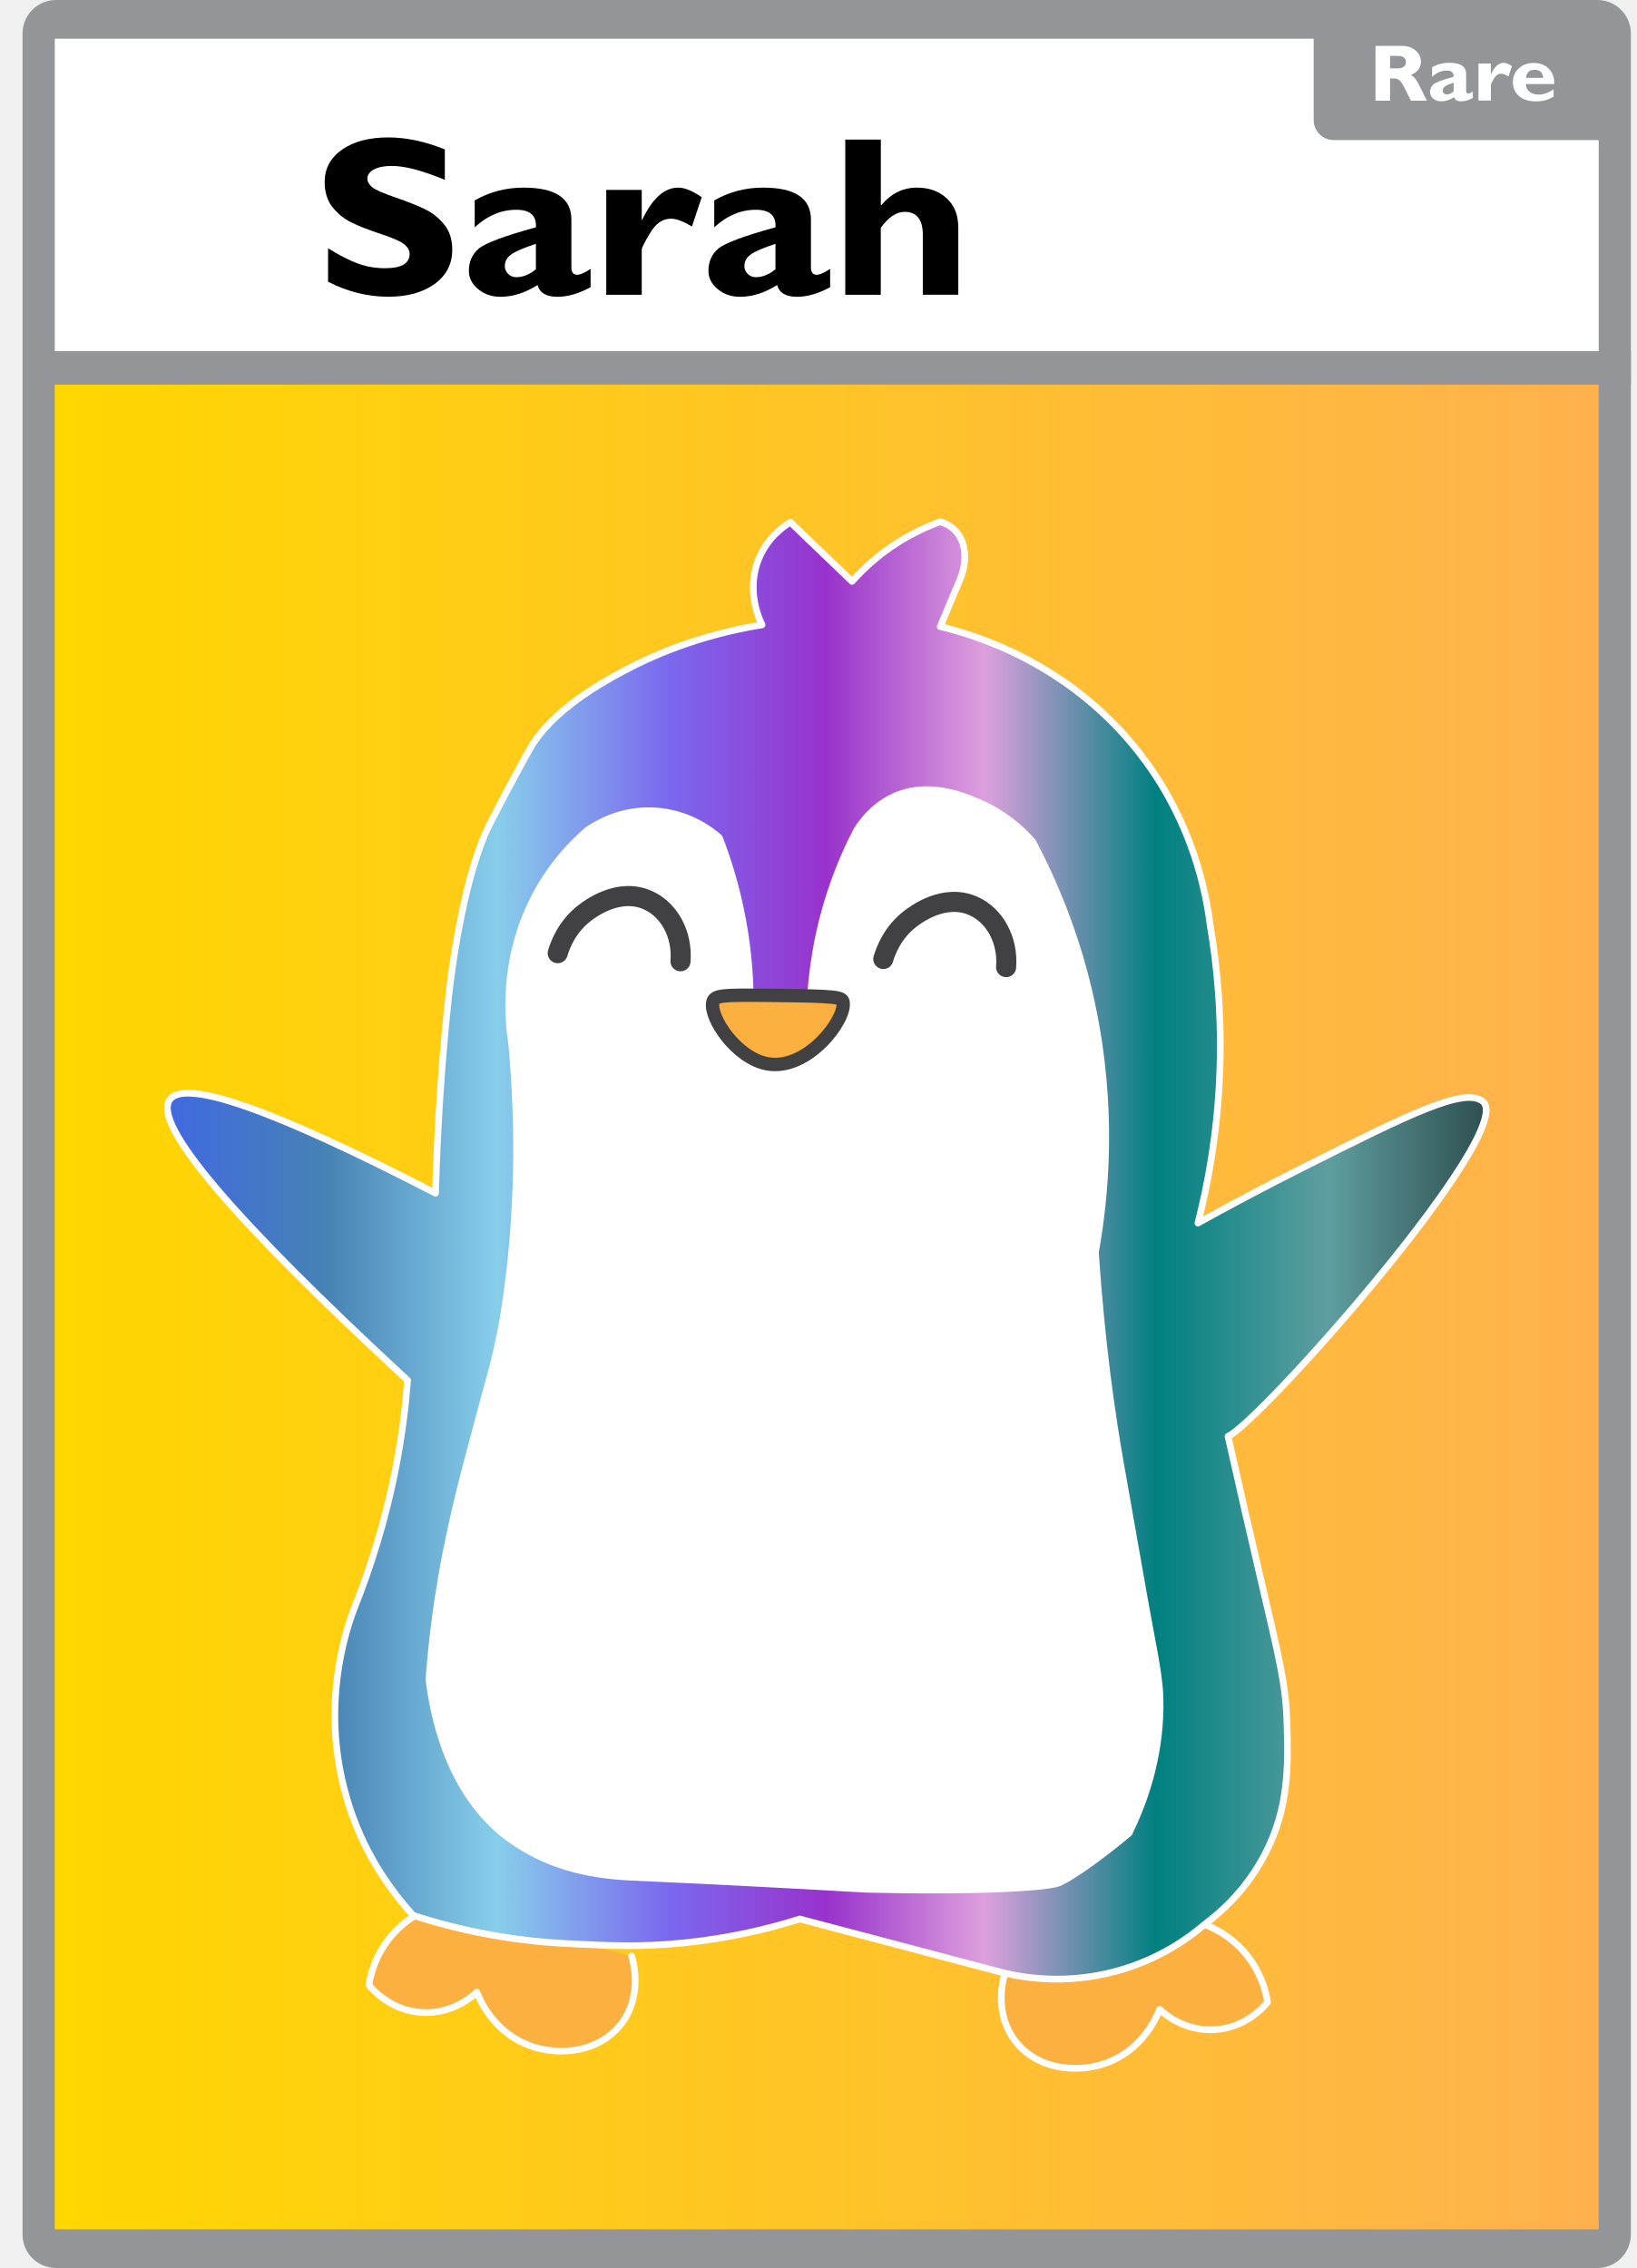
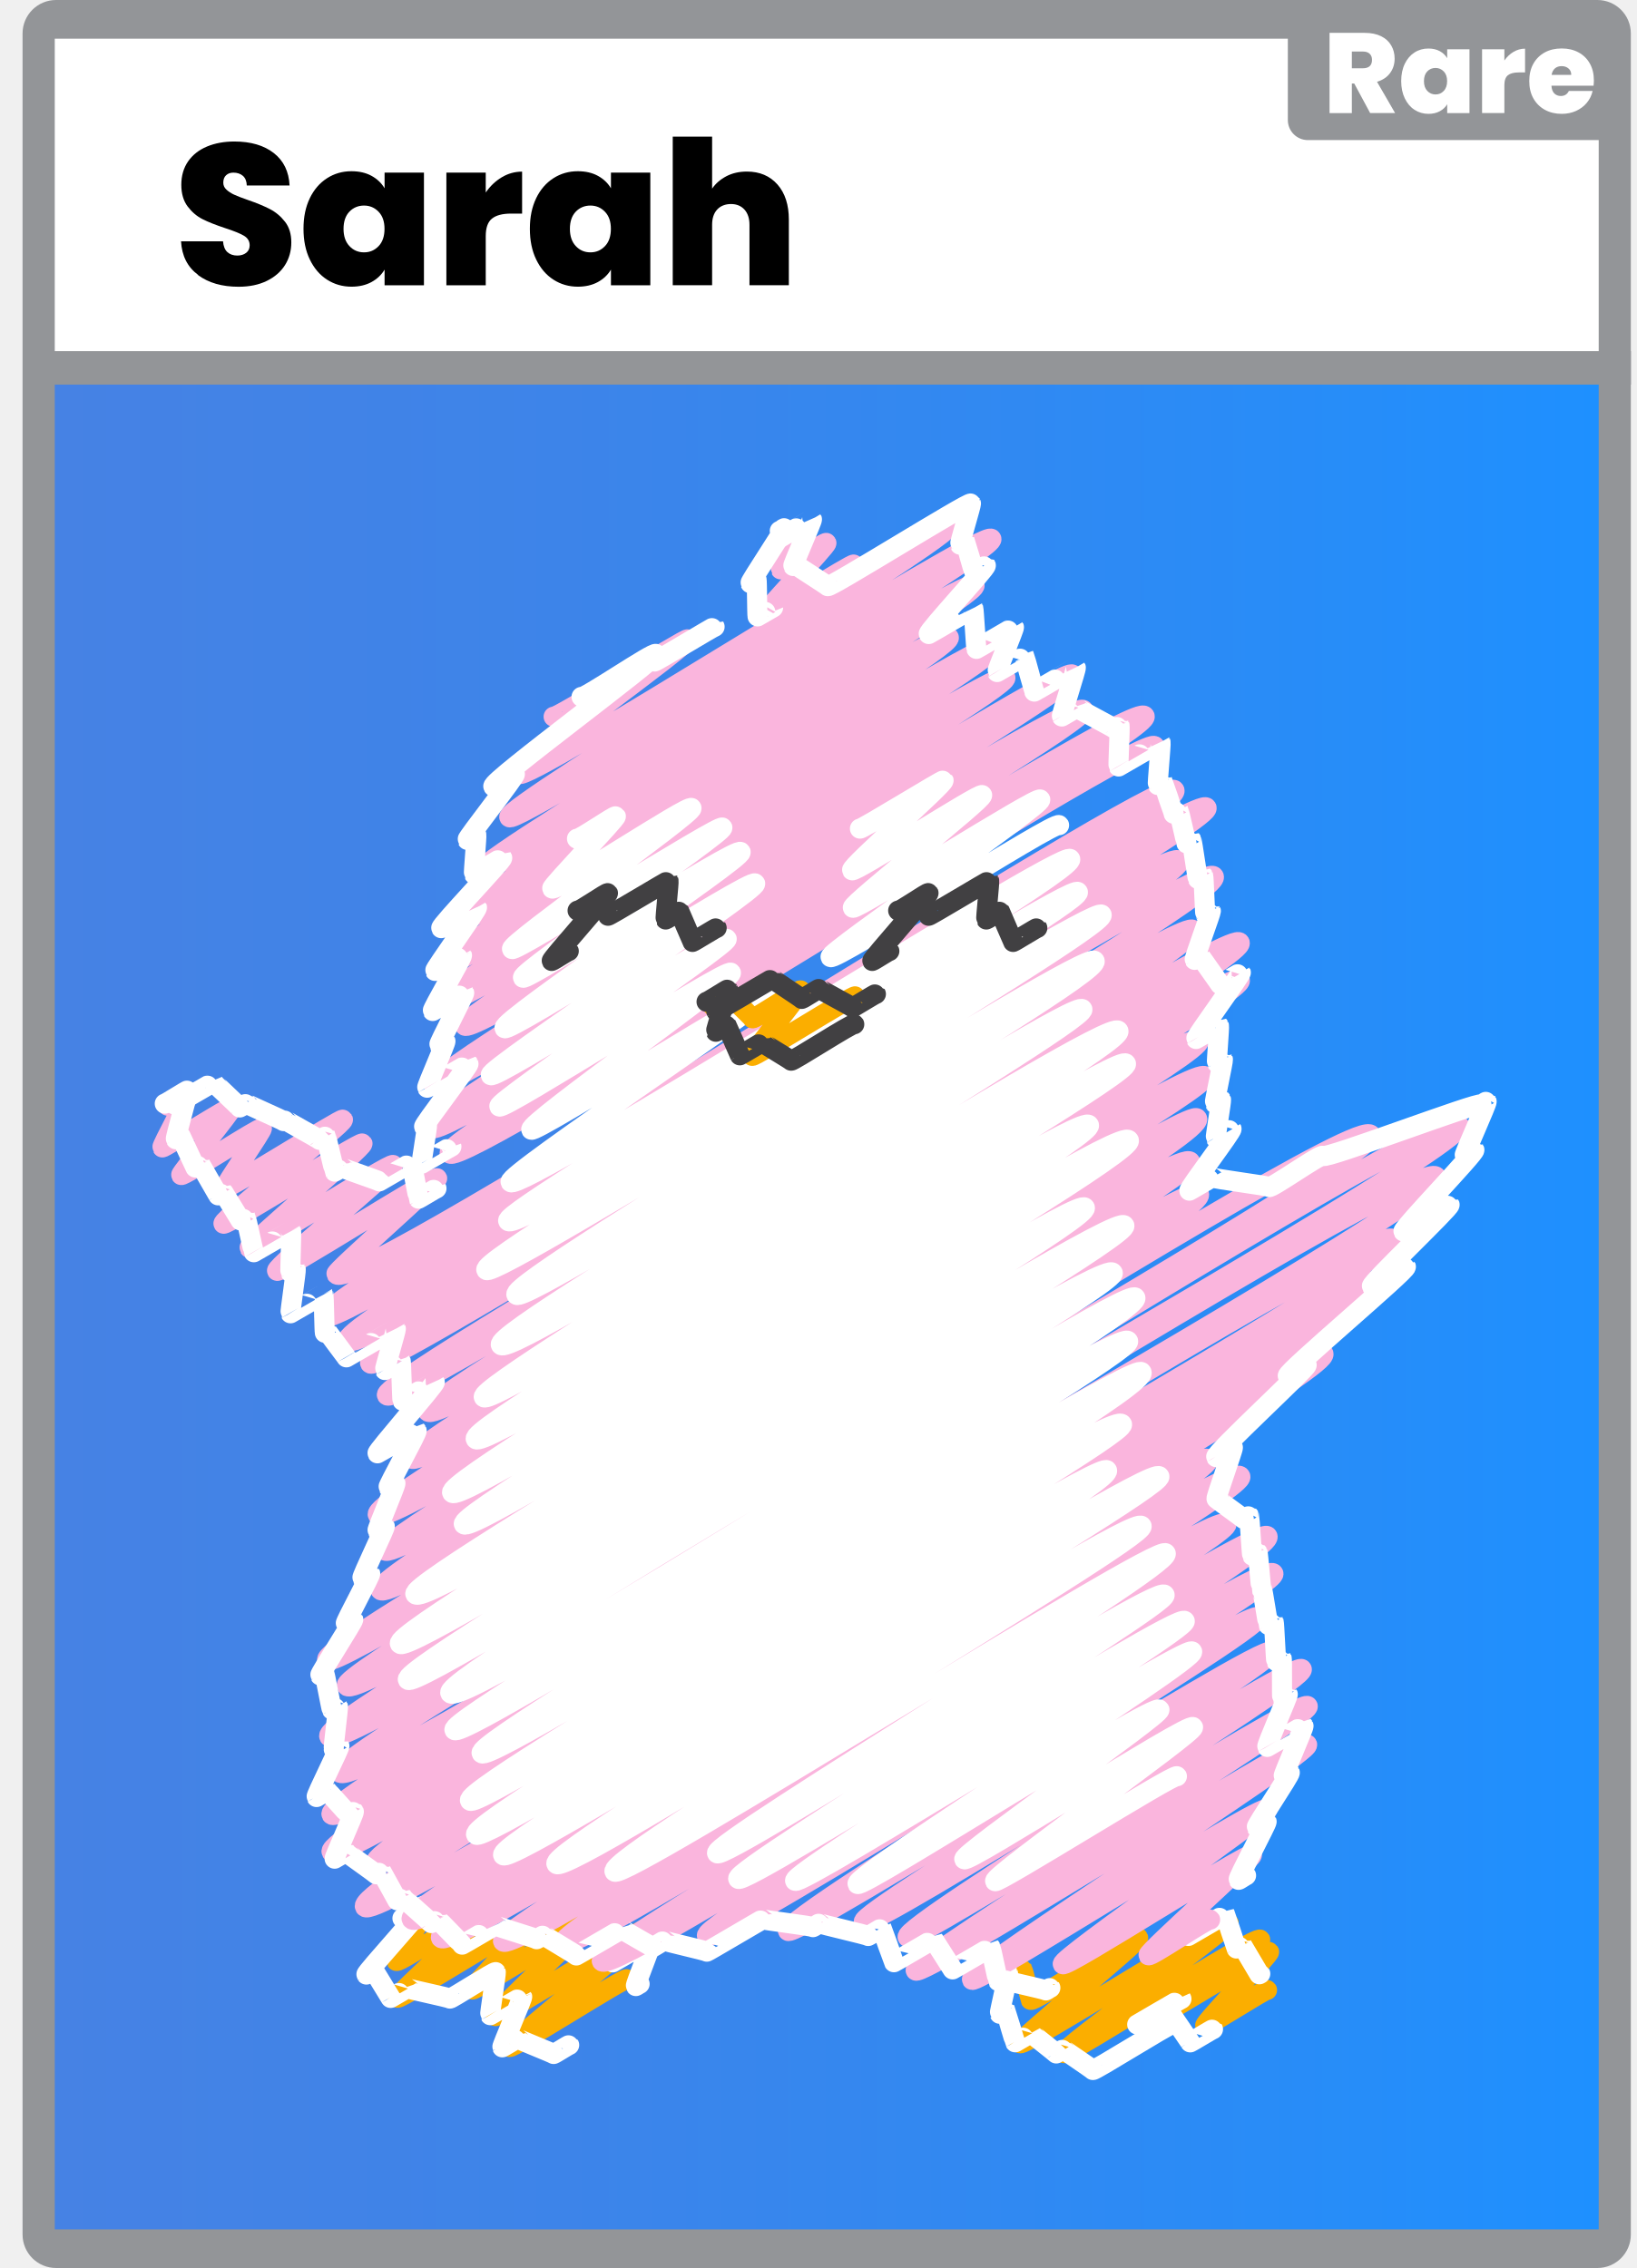
<svg xmlns="http://www.w3.org/2000/svg" id="Outline" width="244.38" height="338.83" viewBox="0 0 244.38 338.83">
  <defs>
    <style>
-       .cls-1, .cls-2 {
+       .cls-1 {
+         stroke: #fbae00;
+       }
+ 
+       .cls-1, .cls-2, .cls-3, .cls-4, .cls-5 {
+         fill: none;
+       }
+ 
+       .cls-1, .cls-2, .cls-3, .cls-5 {
+         stroke-linecap: round;
+         stroke-linejoin: round;
+         stroke-width: 3px;
+       }
+ 
+       .cls-6 {
        fill: #fff;
      }

-       .cls-3, .cls-2, .cls-4 {
+       .cls-2 {
+         stroke: #fab5dd;
+       }
+ 
+       .cls-3 {
        stroke: #fff;
      }

-       .cls-3, .cls-2, .cls-4, .cls-5, .cls-6 {
-         stroke-linecap: round;
-         stroke-linejoin: round;
-       }
- 
-       .cls-3, .cls-6 {
-         fill: #fbb040;
-       }
- 
-       .cls-2, .cls-6 {
-         stroke-width: 2px;
-       }
- 
      .cls-4 {
-         fill: url(#linear-gradient-2);
-       }
- 
-       .cls-7 {
        stroke: #939598;
        stroke-miterlimit: 10;
        stroke-width: 5px;
      }

-       .cls-7, .cls-5 {
-         fill: none;
-       }
- 
-       .cls-8 {
+       .cls-7 {
        fill: #939598;
      }

      .cls-5 {
-         stroke-width: 3px;
-       }
- 
-       .cls-5, .cls-6 {
        stroke: #414042;
      }

-       .cls-9 {
+       .cls-8 {
        fill: url(#linear-gradient);
      }
    </style>
    <linearGradient id="linear-gradient" x1="8.18" y1="194.01" x2="238.78" y2="194.01" gradientUnits="userSpaceOnUse">
-       <stop offset="0" stop-color="gold" />
-       <stop offset="0" stop-color="gold" />
-       <stop offset="1" stop-color="#ffb14e" />
-     </linearGradient>
-     <linearGradient id="linear-gradient-2" x1="24.99" y1="186.82" x2="221.97" y2="186.82" gradientUnits="userSpaceOnUse">
-       <stop offset="0" stop-color="#4169e1" />
-       <stop offset=".12" stop-color="#4682b4" />
-       <stop offset=".25" stop-color="#87ceeb" />
-       <stop offset=".38" stop-color="#7b68ee" />
-       <stop offset=".5" stop-color="#9932cc" />
-       <stop offset=".62" stop-color="plum" />
-       <stop offset=".75" stop-color="teal" />
-       <stop offset=".88" stop-color="#5f9ea0" />
-       <stop offset="1" stop-color="#2f4f4f" />
+       <stop offset="0" stop-color="#4682e4" />
+       <stop offset=".33" stop-color="#3d84e9" />
+       <stop offset=".85" stop-color="#268df9" />
+       <stop offset="1" stop-color="#1e90ff" />
    </linearGradient>
  </defs>
-   <rect class="cls-8" x="3.37" width="240.21" height="338.83" rx="5" ry="5" />
-   <rect class="cls-9" x="8.18" y="54.96" width="230.6" height="278.1" />
-   <path class="cls-3" d="M94.33,292.22c.11.31,1.93,6.01-1.81,10.46-2.73,3.25-6.55,3.61-7.32,3.67-1.34.14-3.94.22-6.79-1.03-4.91-2.17-6.79-6.67-7.19-7.7-.51.48-3.52,3.27-8.13,3.04-4.81-.25-7.57-3.59-7.99-4.12.22-1.37.77-3.66,2.35-6.01,2.41-3.58,5.71-5.08,7.05-5.6" />
-   <path class="cls-3" d="M150.09,294.79c-.11.31-1.93,6.01,1.81,10.46,2.73,3.25,6.55,3.61,7.32,3.67,1.34.14,3.94.22,6.79-1.03,4.91-2.17,6.79-6.67,7.19-7.7.51.48,3.52,3.27,8.13,3.04,4.81-.25,7.57-3.59,7.99-4.12-.22-1.37-.77-3.66-2.35-6.01-2.41-3.58-5.71-5.08-7.05-5.6" />
-   <path class="cls-4" d="M183.42,214.59c1.86,8.28,3.43,15.13,4.57,19.98,3.17,13.61,4.05,16.95,4.23,22.88.19,6.22.3,12.6-3.23,19.44-2.72,5.29-6.5,8.68-9.06,10.6-2.31,1.98-6.78,5.27-13.3,7.02-7.35,1.98-13.51.98-16.53.28-10.21-2.7-20.43-5.4-30.64-8.1-4.65,1.46-10.5,2.88-17.33,3.57-6.33.65-11.31.4-15.45.2-3.33-.15-7.25-.35-12.36-1.22-5.16-.87-9.44-2.06-12.63-3.1-6.85-7.58-9.26-14.86-10.35-19.18-3.12-12.4.06-22.6,1.48-26.46,2.42-6.01,4.78-13.3,6.39-21.74.85-4.47,1.37-8.68,1.67-12.55-26.28-24.29-38.12-38.27-35.53-41.92,2.26-3.19,15.49,1.47,39.7,13.97.3-10.47.94-18.96,1.51-24.99.5-5.26.86-7.76,1.11-9.43.52-3.46,2.22-14.24,5.44-20.66.25-.49,1.79-3.52,3.9-7.42.93-1.73,1.87-3.44,2.15-3.92,3.23-5.65,10.5-9.71,13.5-11.34,4.28-2.33,11.4-5.57,21.16-7.15-.34-.68-2.51-5.2-.41-10.06,1.32-3.07,3.66-4.68,4.64-5.27,3.07,2.95,6.14,5.89,9.21,8.84,1.86-2.09,4.65-4.68,8.53-6.82,1.64-.9,3.21-1.59,4.64-2.09,1.15.33,1.84.9,2.21,1.28,1.64,1.67,1.91,4.57.74,7.35-.98,2.35-1.97,4.69-2.95,7.03,4.53,1.07,19.81,5.29,30.63,20.05,7.09,9.66,9.04,19.44,9.68,24.5,1.04,6.11,1.82,13.89,1.41,22.88-.39,8.54-1.74,15.88-3.23,21.68,4.02-2.23,9.36-5.11,15.72-8.31,15.92-8,23.94-11.96,26.77-9.91,5.67,4.11-33.24,48-37.99,50.08Z" />
-   <path class="cls-2" d="M76.89,155.54c1.53,16.28.5,29.3-.76,38.28-1.22,8.72-2.48,11.67-4.99,21.41-.48,1.87-2.98,10.54-4.67,20.26-.73,4.21-1.45,9.38-1.9,15.35.55,4.63,2.65,16.89,11.94,23.53,5.12,3.66,10.85,5.27,17.81,5.58,5.53.25,11.09.51,16.68.8,6.16.31,12.29.65,18.38,1,6.98.16,17.88.27,25.39-.4.41-.04.94-.09,1.59-.18,0,0,.65-.1,1.25-.22,1.04-.21,5.29-2.95,10.61-7.38,2.23-4.58,4.43-10.84,4.55-18.34.07-4.45-.73-7.2-2.46-16.95-1.14-6.45-2.27-12.9-3.41-19.34-1.3-7.34-2.88-18.07-3.79-31.9,1.46-8.09,2.81-21.41-.57-37.09-2.17-10.08-5.66-18.14-8.72-23.93-2.89-3.25-5.85-4.83-7.58-5.58-2.41-1.05-7.75-3.38-12.89-.8-2.6,1.31-4.15,3.37-4.93,4.59-1.25,2.4-2.5,5.19-3.6,8.37-2.29,6.64-3.09,12.67-3.33,17.32-2.17-.32-4.35-.64-6.52-.97h-3.41c-.06-3.72-.42-8.28-1.52-13.36-.84-3.91-1.93-7.32-3.03-10.17-1.05-.91-4.43-3.58-9.48-3.79-4.85-.21-8.32,1.99-9.48,2.79-2.27,1.95-5.76,5.48-8.34,10.97-4.11,8.74-3.32,16.93-2.84,20.14Z" />
-   <path class="cls-5" d="M83.3,142.4c.34-1.15,1.33-3.94,4.05-6.02.72-.55,5.06-3.88,9.45-1.88,3.18,1.44,5.16,5.11,4.84,9.11" />
-   <path class="cls-5" d="M131.93,143.27c.34-1.15,1.33-3.94,4.05-6.02.72-.55,5.06-3.88,9.45-1.88,3.18,1.44,5.16,5.11,4.84,9.11" />
-   <path class="cls-6" d="M125.92,149.72c-.16-.77-.87-.92-11.02-1.02-7.05-.07-8.18-.02-8.43,1.02-.53,2.28,3.48,8.33,8.1,9.2,6,1.13,11.86-6.66,11.34-9.2Z" />
-   <rect class="cls-1" x="8.18" y="5.78" width="230.6" height="49.18" />
-   <path class="cls-8" d="M196.21,5.17h43.8v15.76h-40.8c-1.66,0-3-1.34-3-3V5.17h0Z" />
+   <rect class="cls-7" x="3.37" width="240.21" height="338.83" rx="5" ry="5" />
+   <rect class="cls-8" x="8.18" y="54.96" width="230.6" height="278.1" />
  <g>
-     <path d="M66.44,22.34v4.53c-3.31-1.38-5.94-2.08-7.91-2.08-1.12,0-2.01.17-2.67.52s-.99.81-.99,1.39c0,.44.24.86.71,1.26.48.4,1.64.91,3.48,1.54,1.84.63,3.32,1.22,4.43,1.76,1.11.54,2.06,1.31,2.86,2.29.8.99,1.2,2.23,1.2,3.74,0,2.15-.88,3.86-2.63,5.13-1.75,1.27-4.07,1.91-6.93,1.91-3.09,0-6.09-.75-8.99-2.24v-5c1.67,1.04,3.14,1.8,4.43,2.27,1.28.48,2.65.71,4.09.71,2.44,0,3.66-.71,3.66-2.14,0-.49-.24-.95-.73-1.38-.49-.43-1.66-.96-3.52-1.58-1.86-.62-3.34-1.19-4.43-1.73s-2.03-1.29-2.82-2.27-1.19-2.25-1.19-3.79c0-1.99.86-3.6,2.59-4.82,1.72-1.22,4.03-1.83,6.92-1.83,2.67,0,5.48.6,8.44,1.79Z" />
-     <path d="M88.21,40.17v2.74c-1.76.95-3.41,1.43-4.96,1.43-1.67,0-2.65-.59-2.96-1.76-1.84,1.17-3.69,1.76-5.55,1.76-1.31,0-2.42-.39-3.34-1.16s-1.37-1.67-1.37-2.69c0-1.36.47-2.46,1.42-3.3.95-.84,3.81-1.92,8.59-3.23.12-1.75-.86-2.62-2.93-2.62-2.25,0-4.32.87-6.21,2.62v-4.02c2.21-1.27,4.65-1.91,7.3-1.91,4.76,0,7.14,1.59,7.14,4.77v7.15c0,.73.29,1.1.87,1.1.44,0,1.11-.29,2-.88ZM80.04,40.23v-3.8c-1.77.58-2.99,1.1-3.65,1.56s-.99,1.05-.99,1.76c0,.46.17.85.5,1.17.33.33.74.49,1.21.49,1,0,1.97-.39,2.93-1.18Z" />
-     <path d="M95.85,28.36v4.48h.07c1.53-3.21,3.32-4.81,5.37-4.81.98,0,2.15.48,3.52,1.43l-1.46,4.37c-1.31-.77-2.36-1.16-3.14-1.16-1.23,0-2.26.71-3.1,2.12-.84,1.41-1.26,2.24-1.26,2.47v6.78h-5.3v-15.67h5.3Z" />
-     <path d="M123.99,40.17v2.74c-1.76.95-3.41,1.43-4.96,1.43-1.67,0-2.65-.59-2.96-1.76-1.84,1.17-3.69,1.76-5.55,1.76-1.31,0-2.42-.39-3.34-1.16s-1.37-1.67-1.37-2.69c0-1.36.47-2.46,1.42-3.3.95-.84,3.81-1.92,8.59-3.23.12-1.75-.86-2.62-2.93-2.62-2.25,0-4.32.87-6.21,2.62v-4.02c2.21-1.27,4.65-1.91,7.3-1.91,4.76,0,7.14,1.59,7.14,4.77v7.15c0,.73.29,1.1.87,1.1.44,0,1.11-.29,2-.88ZM115.82,40.23v-3.8c-1.77.58-2.99,1.1-3.65,1.56s-.99,1.05-.99,1.76c0,.46.17.85.5,1.17.33.33.74.49,1.21.49,1,0,1.97-.39,2.93-1.18Z" />
-     <path d="M131.56,20.84v9.81h.07c1.47-1.75,3.25-2.62,5.33-2.62,1.8,0,3.28.53,4.43,1.59,1.16,1.06,1.74,2.53,1.74,4.41v10h-5.3v-8.96c0-2.28-.91-3.42-2.73-3.42-1.2,0-2.39.79-3.55,2.38v10.01h-5.3v-23.19h5.3Z" />
+     <g>
+       <path class="cls-1" d="M60.43,286.97c.11.2,3.25-2.07,3.33-1.92.09.16-4.65,7.74-4.55,7.91.27.46,13.64-8.5,13.91-8.03.24.41-13.99,13.09-13.75,13.52s20.76-12.54,21-12.12c.16.27-10.01,10.57-9.82,10.89.21.36,16.74-10.33,17.03-9.83.23.39-13.87,13.31-13.59,13.8s21.72-13.23,22.02-12.71-20.2,16.84-19.92,17.33c.25.43,17.31-10.49,17.53-10.12" />
+       <path class="cls-3" d="M91.52,293.17s5.92-3.44,5.93-3.42c.1.17-2.59,6.77-2.48,6.96.02.03.54-.35.56-.32" />
+       <path class="cls-3" d="M60.11,286.59c.11.2,3.2-2.05,3.29-1.9.14.24-8.82,10.05-8.68,10.3.02.03,1.08-.67,1.1-.64.06.1,2.45,4.02,2.52,4.13.01.02,2.49-1.47,2.5-1.45.07.12,6.28,1.41,6.36,1.55s6.73-4.15,6.85-3.95c.08.13-.93,6.27-.83,6.43.01.02,4.76-2.78,4.77-2.75.09.16-3.06,7.39-2.97,7.55.01.03,2.26-1.34,2.28-1.31.06.11,5.33,2.21,5.39,2.31.03.05,2.29-1.39,2.32-1.34" />
+     </g>
+     <g>
+       <path class="cls-1" d="M171.33,302.11c.22.37,18.06-10.79,18.22-10.52.2.34-9.76,10.66-9.55,11.04.14.24,9.1-5.56,9.24-5.33" />
+       <path class="cls-1" d="M149.86,295.83c.05.09,2.82-1.72,2.86-1.65.05.08,1.16,4.5,1.21,4.59.3.52,15.75-9.8,16.06-9.27s-17.91,15.22-17.61,15.75c.38.66,30.75-18.6,31.12-17.96.34.58-25,18.75-24.61,19.43.36.63,28.83-17.79,29.33-16.93" />
+       <path class="cls-3" d="M177.5,289.22s5.49-3.21,5.51-3.18c.05.09,1.6,4.93,1.67,5.06.01.02.83-.51.84-.49.07.12,2.49,4.22,2.57,4.34.01.02.13-.1.14-.08" />
+       <path class="cls-3" d="M174.05,301.49s.89-.55.9-.52c.06.1,2.75,4.02,2.82,4.15.02.04,3.37-2.01,3.4-1.96" />
+       <path class="cls-3" d="M169.85,302.45s6.59-3.85,6.61-3.82" />
+       <path class="cls-3" d="M149.42,295.51s1.12-.68,1.14-.66c.06.11-1.3,5.89-1.24,6,.01.02.84-.52.86-.49.06.11,1.37,4.64,1.44,4.75.01.02,2.36-1.39,2.37-1.37.05.09,3.71,2.94,3.77,3.04.01.02,1.05-.65,1.07-.62.06.11,4.32,2.95,4.4,3.09.12.21,11.46-6.91,11.59-6.69" />
+     </g>
+     <g>
+       <path class="cls-2" d="M25.05,165.18c.05.09,3.09-1.91,3.15-1.82.11.18-4.08,7.83-3.95,8.06.11.19,10.3-6.29,10.45-6.03.17.29-7.77,9.92-7.64,10.15.2.35,11.86-7.29,12.05-6.96.14.24-5.63,8.6-5.49,8.85.24.42,17.42-10.46,17.6-10.16.3.51-18.17,14.98-17.84,15.54.27.47,20.52-12.39,20.76-11.98.29.49-17.11,15.19-16.88,15.6.28.49,21.16-12.87,21.45-12.38.3.52-17.66,15.23-17.33,15.8s23.59-14.36,23.91-13.81c.21.37-15.28,13.9-15.05,14.29,2.2,3.81,123.49-75.19,125.17-72.27,1.94,3.36-128.81,75.32-126.89,78.64,1.64,2.85,129.98-78.99,131.69-76.03,1.59,2.75-130.12,76.39-128.26,79.61,2.01,3.48,122.15-75.14,124.15-71.68s-122.82,71.6-120.81,75.08c1.44,2.49,124.13-75.98,126-72.74,2,3.46-124.99,74.91-123.5,77.5s118.76-72.32,120.38-69.5c2.01,3.48-115.91,69.09-114.28,71.91,1.94,3.35,119.51-73.06,121.27-70.02s-125.41,74.14-123.74,77.04c1.82,3.16,122.11-74.31,123.76-71.45S54.5,222.98,56.43,226.31s120.71-74.07,122.6-70.79c1.53,2.65-123.09,73.46-121.58,76.08,1.87,3.24,120.65-74.07,122.56-70.76,1.54,2.66-125.06,73.45-123.19,76.68s120.47-73.02,121.97-70.42c2.19,3.79-131.68,77.85-129.92,80.9,1.53,2.64,126.88-77.92,128.9-74.42,1.63,2.83-127.56,75.51-125.97,78.26,2.04,3.53,125.51-76.53,127.27-73.48,2.26,3.92-131.87,77.62-129.89,81.06,2.36,4.08,152.97-94.37,155.59-89.83,2.19,3.8-156.14,91.57-154.06,95.17,2.64,4.58,164.6-101.19,167.27-96.57,2.18,3.77-170.6,99.18-168.46,102.89,1.94,3.35,162.43-99.72,165-95.26,2.31,4-167.09,97.21-164.99,100.85,1.94,3.35,156.17-95.59,158.52-91.52,1.94,3.36-154,89.5-151.9,93.12,2.31,4,148.99-91.21,151.24-87.32,1.94,3.36-155.29,89.75-152.88,93.92,1.93,3.34,141.42-85.64,143.15-82.65,1.99,3.45-138.01,81.32-136.17,84.49,1.98,3.43,116.92-72.18,118.95-68.67,1.7,2.94-116.22,68.61-114.58,71.46,1.78,3.09,117.42-72.33,119.39-68.93,1.59,2.75-111.67,66.74-110.11,69.46s106.33-65.33,108.04-62.37c1.32,2.28-100.43,60.05-98.98,62.55,1.57,2.73,103.62-63.26,105.11-60.69,1.69,2.93-100.68,61.28-99.42,63.47,1.61,2.79,98.73-60.63,100.3-57.91,1.18,2.04-85.74,52.13-84.6,54.11s81.2-49.65,82.4-47.57c.98,1.7-71.44,44.86-70.3,46.84.83,1.44,71.21-43.36,72.18-41.68s-61.75,38.8-60.85,40.35,64.49-39.35,65.41-37.76c.98,1.69-59.88,38.27-58.86,40.03.71,1.23,58.84-36.06,59.75-34.5.79,1.36-59.42,37.98-58.55,39.48.78,1.35,57.69-35.09,58.46-33.75.73,1.27-50.79,33.87-50.06,35.14.55.95,43.47-26.64,44.13-25.48.4.69-31.06,22.31-30.57,23.15.41.71,27.85-17.01,28.25-16.31.22.39-15.69,14.56-15.45,14.98.21.36,9.03-5.63,9.21-5.32" />
+       <path class="cls-2" d="M82.69,107.07c.25.43,19.85-11.88,20.03-11.56.44.76-25.72,19.26-25.24,20.1.94,1.62,63.6-38.78,64.49-37.24,1.01,1.75-66.83,42.1-65.9,43.71.85,1.47,71-43.31,72-41.57,1.08,1.87-76.8,47.6-75.86,49.25,1.04,1.8,72.3-44.15,73.34-42.34,1.13,1.95-79.37,48.38-78.06,50.66,1.2,2.08,73.07-44.84,74.22-42.85s-77.36,47.72-76.4,49.38c1.24,2.15,82.2-50.16,83.37-48.13,1.43,2.47-85.04,51.31-83.57,53.86,1.29,2.24,83.97-50.97,85.05-49.1s-81.98,49.84-80.76,51.96c1.33,2.31,89.63-54.39,90.77-52.41,1.34,2.33-96.83,58.76-95.35,61.33,1.32,2.28,95.49-58.64,97.01-56.01,1.31,2.26-98.99,59.62-97.4,62.39s104.81-64.48,106.53-61.51c1.5,2.6-105.37,62.56-103.79,65.31s103.85-63.31,105.31-60.8" />
+       <path class="cls-2" d="M116.8,79.66c.06.11.23-.24.28-.16.06.1-.54,5.46-.48,5.56.15.26,6.68-4.21,6.83-3.94.18.31-9.88,10.85-9.69,11.18.16.27,13.64-8.22,13.79-7.96" />
+       <path class="cls-3" d="M116.58,80.3s4.68-2.73,4.69-2.71c.09.15-2.88,6.81-2.79,6.97.01.02.33-.22.34-.2.09.15,4.74,3.09,4.81,3.21.21.37,21.16-12.74,21.39-12.35.07.13-1.71,6.01-1.63,6.15.01.02.76-.47.77-.45.06.11,1.28,4.46,1.34,4.56.02.03,1.72-1.04,1.74-1.01.18.31-8.73,9.91-8.53,10.25.02.03,6.65-3.87,6.66-3.85.08.14.4,5.95.47,6.07.01.03,5.59-3.26,5.6-3.23.09.15-2.58,6.56-2.51,6.69.01.02,4.06-2.38,4.08-2.35.06.11,1.41,5.15,1.47,5.27.01.03,6.19-3.6,6.2-3.58.1.17-2.18,7.13-2.09,7.3.01.02,2.25-1.32,2.26-1.3.09.16,5.5,2.97,5.58,3.1.01.02.77-.47.78-.45.09.15-.22,5.98-.14,6.12.01.02,6.26-3.64,6.27-3.62.09.16-.5,6.22-.4,6.39.01.02.75-.46.76-.44.06.1,1.54,4.63,1.6,4.73,0,.02.75-.46.76-.44.07.12,1.09,4.74,1.15,4.85,0,.02.76-.46.77-.45.07.12.86,5.64.94,5.78.01.02.78-.47.79-.46.08.13.25,5.59.32,5.72.01.02.81-.49.82-.47.08.14-2.52,7.14-2.42,7.3.01.02.86-.52.87-.5.07.12,2.87,4.05,2.94,4.17.01.02,3.08-1.81,3.09-1.78.14.24-6.82,9.7-6.69,9.93.01.02,3.4-1.99,3.42-1.97.08.13-.36,5.43-.3,5.53.01.02.88-.53.89-.51.09.15-1.29,6.42-1.21,6.55.02.03.91-.56.93-.54.08.14-.85,5.62-.79,5.73.01.02,2.35-1.39,2.36-1.36.16.29-6.46,8.97-6.3,9.23.01.03,3.42-2.01,3.43-1.98.12.21,8.35,1.24,8.46,1.43.21.37,7.81-5.05,8.04-4.64.34.59,23.4-8.21,23.7-7.69,0,.02.75-.47.77-.44.12.21-3.38,7.91-3.29,8.07.02.04,1.44-.87,1.46-.84.22.38-10.81,11.82-10.6,12.18.03.06,6.87-4.04,6.9-3.99.2.35-11.85,11.79-11.61,12.19.03.06,5.06-2.98,5.08-2.93.28.48-17.95,15.8-17.64,16.32.04.07,2.78-1.69,2.82-1.63.2.35-13.81,13.26-13.52,13.75.01.02,2.49-1.47,2.5-1.44.1.17-2.55,7.5-2.44,7.67.01.02,0-.03,0,0,.05.09,4.01,2.93,4.07,3.02,0,.02.78-.48.8-.46.06.11.39,5.8.46,5.93.01.02.78-.48.8-.46.08.14.49,5.32.56,5.45.01.02.1-.08.11-.06.06.1.88,5.32.94,5.43.01.02.79-.48.8-.46.08.14.31,5.74.39,5.88.01.02.79-.48.8-.46.09.15.01,5.77.08,5.88.01.02.82-.5.83-.48.1.17-3.2,7.64-3.07,7.86.01.02,5.4-3.15,5.42-3.13.1.16-3.06,7.34-2.97,7.5.01.02.9-.55.92-.53.14.24-5.07,7.96-4.95,8.18.02.03,1.48-.89,1.49-.86.11.18-4.33,8.47-4.19,8.7.03.05,1.1-.68,1.12-.65" />
+       <path class="cls-3" d="M24.61,164.88c.05.08,3.42-2.09,3.47-2,.1.18-1.92,7.15-1.82,7.32.01.02.73-.44.74-.43.07.13,2.11,4.53,2.18,4.65.01.02.75-.46.76-.44.06.1,2.58,4.47,2.65,4.6.01.02.76-.46.77-.45.07.11,2.51,4.09,2.58,4.2,0,.02.77-.47.78-.45.07.12,1.11,5.06,1.19,5.2.01.02,5.55-3.23,5.56-3.21.09.16-.16,6.08-.09,6.21.01.02.78-.48.79-.46.09.15-.86,6.44-.78,6.58.01.02,4.91-2.86,4.92-2.84.06.1.14,5.63.21,5.75,0,.02.33-.22.34-.2.07.12,2.81,3.75,2.88,3.87.01.02,7.37-4.28,7.38-4.26.08.14-1.7,6.04-1.63,6.16.01.02,2.35-1.38,2.36-1.36.07.11.2,5.81.27,5.94.02.03,4.81-2.8,4.82-2.78.15.26-8.7,10.39-8.56,10.64.02.03,5.83-3.4,5.85-3.38.14.24-4.32,8.26-4.21,8.45.02.03,1.02-.63,1.04-.6.11.19-2.78,6.91-2.68,7.07.02.03,1.07-.66,1.09-.63.1.17-3.47,7.52-3.35,7.73.02.03,1.16-.71,1.17-.68.12.2-3.78,7.3-3.66,7.51.02.03,1.12-.68,1.13-.65.11.19-5.05,8.16-4.94,8.36.01.02.62-.39.63-.37.06.11,1.03,5.35,1.12,5.49.01.02.89-.54.9-.52.09.16-.72,6.26-.62,6.43,0,.02.83-.5.84-.48.11.19-3.53,7.41-3.41,7.62.01.02,1.6-.94,1.61-.93.07.12,3.13,3.46,3.18,3.56.01.02.76-.47.78-.45.1.17-2.95,6.89-2.87,7.03,0,.02,1.68-1,1.7-.98.07.11,4.46,3.2,4.52,3.31,0,.02.75-.46.76-.44.06.1,2.31,4.21,2.38,4.33.01.02.78-.47.79-.46.07.12,4.23,3.76,4.28,3.86.01.02.97-.59.98-.57.08.14,3.58,3.68,3.64,3.79.02.03,4.95-2.89,4.96-2.87.09.15,6.06,1.9,6.16,2.06.02.04,1.03-.63,1.05-.6.08.13,4.81,2.89,4.88,3.03.02.03,6.78-3.96,6.8-3.92.07.12,4.53,2.6,4.58,2.7.03.05,1.73-1.05,1.75-1.01.08.14,6.28,1.52,6.36,1.66.03.06,8.35-4.89,8.38-4.84.08.14,7.36.99,7.47,1.18.02.04.98-.62,1-.58.09.15,7.16,1.74,7.25,1.9.02.03,2.02-1.2,2.03-1.17.06.11,1.76,4.99,1.82,5.09.02.03,5.89-3.44,5.91-3.41.06.11,2.79,4.38,2.85,4.48.02.03,5.66-3.3,5.68-3.28.06.11,1.05,4.89,1.13,5.02.01.02.46-.3.48-.28.1.17,6.56,1.54,6.64,1.68.02.03.65-.42.67-.39" />
+       <path class="cls-3" d="M26.12,165.03s5.76-3.37,5.78-3.34c.05.1,3.84,3.64,3.91,3.76.02.03.98-.6,1-.58.08.15,5.46,2.47,5.55,2.62.02.03.27-.18.28-.16.08.15,5.04,2.84,5.1,2.96.01.02.92-.57.94-.54.07.12,1.23,5.16,1.31,5.29.02.03,1.06-.64,1.07-.62.08.13,5.53,1.96,5.59,2.07.01.02,4.8-2.81,4.82-2.78.06.11.98,5.25,1.05,5.37.02.03,2.65-1.58,2.67-1.54" />
+       <path class="cls-3" d="M86.86,104.11c.23.41,10.86-6.85,11.11-6.41.37.64-24.74,19.02-24.29,19.8.02.03,3.2-1.91,3.22-1.86.16.28-7.22,9.61-7.09,9.84.02.04,1.31-.8,1.33-.77.08.13-.43,5.74-.35,5.88.02.03,4.2-2.46,4.22-2.43.17.3-9.3,10.17-9.11,10.5.02.03,5.33-3.11,5.34-3.09.14.24-6.38,9.27-6.26,9.48.02.03,4.01-2.35,4.02-2.32.12.21-4.5,8.09-4.37,8.31.02.03,4.68-2.74,4.7-2.71.09.15-3.81,7.58-3.72,7.75.02.03.91-.56.92-.53.1.17-2.83,6.79-2.73,6.95.01.02,6.15-3.58,6.17-3.56.12.21-6.77,9.15-6.63,9.39.01.03.43-.28.44-.26.08.14-.88,5.65-.8,5.79.01.02,4.43-2.59,4.44-2.56" />
+       <path class="cls-3" d="M97.75,98.83c.06.11,8.93-5.27,8.98-5.19" />
+       <path class="cls-3" d="M116.47,79.31c.07.12.62-.48.67-.39.1.17-5.16,8.03-5.06,8.21.01.03.91-.56.92-.53.07.12.08,5.36.15,5.49,0,.02,2.32-1.36,2.32-1.34" />
+     </g>
+     <path class="cls-3" d="M128.44,123.79c.12.21,12.4-7.37,12.49-7.21.26.45-13.96,12.93-13.67,13.43s19.15-11.69,19.43-11.22c.33.57-19.61,16.29-19.31,16.82.32.56,27.61-16.83,27.99-16.16.47.81-31.73,22.82-31.32,23.53.47.82,33.66-20.52,34.13-19.7" />
+     <path class="cls-3" d="M86.18,125.3c.16.27,5.68-3.55,5.8-3.35.15.26-9.66,10.51-9.51,10.78.38.65,20.43-12.67,20.81-12.01.42.72-27.24,20.3-26.81,21.06.38.66,31.05-18.78,31.42-18.14.4.69-30.25,21.61-29.78,22.42.4.69,31.97-19.72,32.51-18.77.52.9-35.91,25.2-35.26,26.31.52.9,36.88-22.56,37.43-21.61s-40.02,27.72-39.49,28.63,34.79-21.13,35.24-20.35-34.41,24.25-33.96,25.03,34.09-20.84,34.59-19.97c.46.8-30.37,22.48-29.82,23.44.43.74,35.71-21.61,36.14-20.87.52.9-39.88,27.56-39.23,28.69,1.14,1.98,82.61-49.93,83.58-48.25,1.21,2.09-84.97,52.28-83.94,54.06,1.35,2.33,84.1-50.86,85.09-49.13,1.09,1.88-89.58,54.32-88.35,56.45,1.08,1.87,90.83-54.91,91.9-53.06,1.19,2.07-88.75,54.44-87.41,56.76,1.17,2.02,85.14-51.96,86.36-49.86,1.44,2.5-90.13,54.86-88.68,57.36s85.65-52.22,86.85-50.14c1.09,1.88-90.63,55.82-89.4,57.95s93.3-57.29,94.78-54.72-97.43,58.47-95.98,60.97,95.78-58.37,97.11-56.07c1.19,2.07-102.08,61.59-100.64,64.09s93.59-57.55,95.11-54.91c1.34,2.32-94.62,57.43-93.36,59.61,1.41,2.44,97.61-60.3,99.32-57.34,1.52,2.63-107.95,65.39-106.56,67.79,1.71,2.96,98.61-60.12,99.99-57.73s-103.76,62.6-102.3,65.14,106.67-65.13,108.2-62.47c1.31,2.26-108.41,65.44-107.01,67.85,1.29,2.24,103.66-63.58,105.28-60.78,1.27,2.2-100.52,60.05-98.94,62.78,1.73,2.99,100.93-61.46,102.31-59.07,1.56,2.71-102.94,62.42-101.69,64.58s99.14-60.64,100.61-58.09c1.22,2.12-97.82,59.33-96.55,61.55s97.28-59.13,98.56-56.9c1.78,3.09-101.74,61.5-100.3,63.99,1.19,2.07,95.7-59.13,97.38-56.22,1.16,2.01-97.9,58.84-96.47,61.3,1.16,2,93.03-56.49,94.23-54.41,1.42,2.46-91.55,55.11-90.19,57.48,1.22,2.11,96.67-58.9,98.01-56.58,1.09,1.88-91.47,55.42-90.05,57.88,1.32,2.29,86.06-52.79,87.4-50.46,1.06,1.83-80.11,49.19-78.72,51.61,1.02,1.77,81.27-49.35,82.32-47.53,1.13,1.96-67.91,43.23-67.01,44.79.84,1.45,65.73-40.51,66.84-38.59.85,1.48-64.53,40.93-63.68,42.41.8,1.39,65.74-40.14,66.69-38.5.77,1.33-58.95,37.49-58.19,38.8.64,1.11,58.55-35.55,59.3-34.24s-50.73,33.41-49.98,34.72c.51.89,44.37-27.3,45.09-26.04.41.71-29.59,21.56-29.15,22.34s33.65-20.63,34.17-19.73c.41.71-30.03,22.2-29.56,23.01.29.49,26.84-16.2,27.15-15.67" />
+     <g>
+       <path class="cls-5" d="M90.81,136.81c.06.11,8.99-5.3,9.04-5.22.08.14-.52,5.63-.43,5.78.04.06,2.02-1.25,2.06-1.19.06.11,1.89,4.44,1.95,4.54.03.06,3.57-2.15,3.61-2.09" />
+       <path class="cls-5" d="M86.27,136.04c.13.23,4.43-2.79,4.53-2.61.14.23-8.54,9.89-8.4,10.13.04.07,2.51-1.55,2.55-1.47" />
+     </g>
+     <g>
+       <path class="cls-5" d="M138.7,136.81c.06.11,8.99-5.3,9.04-5.22.08.14-.52,5.63-.43,5.78.04.06,2.02-1.25,2.06-1.19.06.11,1.89,4.44,1.95,4.54.03.06,3.57-2.15,3.61-2.09" />
+       <path class="cls-5" d="M134.15,136.04c.13.23,4.43-2.79,4.53-2.62.14.23-8.54,9.89-8.4,10.14.04.07,2.51-1.55,2.55-1.47" />
+     </g>
+     <g>
+       <path class="cls-1" d="M106.46,150.27c.05.08,2.59-1.58,2.63-1.52.05.08,3.25,3.3,3.3,3.38.16.27,7.05-4.44,7.21-4.16.15.26-7.4,9.5-7.25,9.77.18.31,15.22-9.19,15.4-8.89" />
+       <path class="cls-5" d="M106.98,151.08c.05.09,8.35-4.91,8.39-4.85.07.12,4.3,2.86,4.38,3,.05.08,2.59-1.59,2.63-1.52.07.13,4.9,2.68,4.96,2.8.03.06,3.44-2.08,3.48-2.01" />
+       <path class="cls-5" d="M105.53,149.66c.06.1,3.17-1.93,3.21-1.86.07.12-1.89,6.21-1.82,6.34.03.05,1.6-.99,1.63-.94.06.1,1.89,4.35,1.95,4.46.02.04,3.31-1.96,3.33-1.92.06.1,4.27,2.61,4.33,2.72.12.2,9.27-5.72,9.43-5.44" />
+     </g>
+   </g>
+   <rect class="cls-6" x="8.18" y="5.78" width="230.6" height="49.18" />
+   <path class="cls-7" d="M192.35,5.17h47.66v15.76h-44.66c-1.66,0-3-1.34-3-3V5.17h0Z" />
+   <line class="cls-4" x1="5.96" y1="54.96" x2="243.59" y2="54.96" />
+   <g>
+     <path d="M29.59,41.07c-1.58-1.17-2.43-2.84-2.55-5.02h6.27c.06.74.28,1.28.66,1.62.38.34.87.51,1.47.51.54,0,.98-.14,1.33-.41.35-.27.52-.65.52-1.12,0-.62-.29-1.1-.87-1.44-.58-.34-1.52-.72-2.82-1.14-1.38-.46-2.5-.9-3.35-1.33s-1.59-1.06-2.22-1.89c-.63-.83-.95-1.92-.95-3.25s.34-2.52,1.02-3.5c.68-.97,1.62-1.71,2.82-2.21,1.2-.5,2.56-.75,4.08-.75,2.46,0,4.43.58,5.9,1.73,1.47,1.15,2.25,2.77,2.35,4.84h-6.39c-.02-.64-.22-1.12-.58-1.44-.37-.32-.85-.48-1.43-.48-.44,0-.8.13-1.08.39-.28.26-.42.63-.42,1.11,0,.4.15.75.47,1.04.31.29.69.54,1.15.75.46.21,1.14.48,2.04.79,1.34.46,2.44.92,3.31,1.37.87.45,1.62,1.08,2.25,1.89s.94,1.84.94,3.08-.31,2.39-.94,3.39-1.54,1.79-2.73,2.37c-1.19.58-2.6.87-4.21.87-2.46,0-4.48-.58-6.06-1.75Z" />
+     <path d="M46.26,29.63c.63-1.3,1.49-2.3,2.58-3,1.09-.7,2.3-1.05,3.65-1.05,1.16,0,2.16.23,3,.69.84.46,1.49,1.08,1.95,1.86v-2.34h5.88v16.83h-5.88v-2.34c-.46.78-1.12,1.4-1.96,1.86-.85.46-1.85.69-2.98.69-1.34,0-2.56-.35-3.65-1.05-1.09-.7-1.95-1.71-2.58-3.02-.63-1.31-.94-2.83-.94-4.58s.31-3.26.94-4.56ZM56.55,31.64c-.59-.62-1.32-.93-2.18-.93s-1.61.31-2.19.92c-.58.61-.87,1.47-.87,2.56s.29,1.94.87,2.56c.58.63,1.31.95,2.19.95s1.58-.31,2.18-.93c.59-.62.88-1.48.88-2.58s-.29-1.93-.88-2.55Z" />
+     <path d="M74.95,26.48c.94-.56,1.95-.84,3.03-.84v6.27h-1.65c-1.28,0-2.23.25-2.85.75-.62.5-.93,1.37-.93,2.61v7.35h-5.88v-16.83h5.88v2.97c.66-.96,1.46-1.72,2.4-2.28Z" />
+     <path d="M80.07,29.63c.63-1.3,1.49-2.3,2.58-3,1.09-.7,2.3-1.05,3.65-1.05,1.16,0,2.16.23,3,.69.84.46,1.49,1.08,1.95,1.86v-2.34h5.88v16.83h-5.88v-2.34c-.46.78-1.12,1.4-1.96,1.86-.85.46-1.85.69-2.98.69-1.34,0-2.56-.35-3.65-1.05-1.09-.7-1.95-1.71-2.58-3.02-.63-1.31-.94-2.83-.94-4.58s.31-3.26.94-4.56ZM90.36,31.64c-.59-.62-1.32-.93-2.18-.93s-1.61.31-2.19.92c-.58.61-.87,1.47-.87,2.56s.29,1.94.87,2.56c.58.63,1.31.95,2.19.95s1.58-.31,2.18-.93c.59-.62.88-1.48.88-2.58s-.29-1.93-.88-2.55Z" />
+     <path d="M116.13,27.57c1.13,1.29,1.69,3.04,1.69,5.23v9.81h-5.88v-9.03c0-.96-.25-1.71-.75-2.27-.5-.55-1.17-.83-2.01-.83s-1.57.28-2.07.83c-.5.55-.75,1.3-.75,2.27v9.03h-5.88v-22.2h5.88v7.77c.52-.76,1.22-1.37,2.11-1.84.89-.47,1.92-.71,3.08-.71,1.92,0,3.44.65,4.58,1.94Z" />
  </g>
  <g>
-     <path class="cls-1" d="M205.44,6.85h3.92c.85,0,1.54.23,2.07.69s.8,1.01.8,1.67c0,.9-.5,1.57-1.51,2,.44.19.86.69,1.25,1.51s.78,1.59,1.15,2.32h-2.4c-.14-.27-.39-.78-.75-1.54s-.66-1.24-.91-1.46-.52-.32-.81-.32h-.63v3.32h-2.18V6.85ZM207.62,8.35v1.86h1.16c.37,0,.66-.08.88-.24.22-.16.32-.39.32-.69,0-.62-.42-.93-1.25-.93h-1.1Z" />
-     <path class="cls-1" d="M219.98,13.67v.97c-.62.34-1.2.5-1.75.5-.58,0-.93-.21-1.04-.62-.65.41-1.3.62-1.95.62-.46,0-.85-.14-1.17-.41s-.48-.59-.48-.95c0-.48.17-.87.5-1.17s1.34-.68,3.02-1.14c.04-.62-.3-.93-1.03-.93-.79,0-1.52.31-2.18.93v-1.42c.78-.45,1.63-.67,2.57-.67,1.67,0,2.51.56,2.51,1.68v2.52c0,.26.1.39.31.39.16,0,.39-.1.7-.31ZM217.11,13.69v-1.34c-.62.2-1.05.39-1.28.55s-.35.37-.35.62c0,.16.06.3.18.41.12.12.26.17.43.17.35,0,.69-.14,1.03-.42Z" />
-     <path class="cls-1" d="M222.67,9.5v1.58h.02c.54-1.13,1.17-1.7,1.89-1.7.34,0,.75.17,1.24.5l-.51,1.54c-.46-.27-.83-.41-1.1-.41-.43,0-.79.25-1.09.75-.29.5-.44.79-.44.87v2.39h-1.86v-5.53h1.86Z" />
-     <path class="cls-1" d="M232.04,13.32v1.1c-.71.48-1.59.73-2.64.73s-1.88-.26-2.5-.78c-.62-.52-.94-1.21-.94-2.07s.29-1.54.88-2.08,1.33-.82,2.24-.82,1.66.29,2.24.86c.58.57.86,1.34.82,2.3h-4.25c.04.5.23.89.57,1.16.34.27.8.41,1.38.41.7,0,1.43-.26,2.2-.79ZM227.93,11.63h2.57c-.1-.8-.53-1.21-1.29-1.21s-1.2.4-1.29,1.21Z" />
+     <path class="cls-6" d="M204.65,16.9l-2.38-4.42h-.36v4.42h-3.33V4.91h5.25c.96,0,1.78.17,2.45.5.67.33,1.17.79,1.51,1.38.34.58.51,1.24.51,1.96,0,.82-.22,1.53-.67,2.15-.45.62-1.1,1.06-1.96,1.32l2.7,4.67h-3.72ZM201.91,10.2h1.65c.45,0,.79-.11,1.02-.32s.34-.53.34-.94c0-.39-.12-.69-.35-.91-.23-.22-.57-.33-1.01-.33h-1.65v2.5Z" />
+     <path class="cls-6" d="M209.81,9.54c.36-.74.84-1.3,1.46-1.7.62-.4,1.31-.59,2.07-.59.66,0,1.22.13,1.7.39.48.26.84.61,1.11,1.05v-1.33h3.33v9.54h-3.33v-1.33c-.26.44-.63.79-1.11,1.05-.48.26-1.04.39-1.69.39-.76,0-1.45-.2-2.07-.6-.62-.4-1.1-.97-1.46-1.71-.36-.74-.54-1.61-.54-2.59s.18-1.85.54-2.58ZM215.64,10.68c-.33-.35-.75-.53-1.23-.53s-.91.17-1.24.52-.49.83-.49,1.45.16,1.1.49,1.45c.33.36.74.54,1.24.54s.9-.18,1.23-.53c.33-.35.5-.84.5-1.46s-.17-1.09-.5-1.45Z" />
+     <path class="cls-6" d="M226.06,7.75c.53-.32,1.11-.48,1.72-.48v3.55h-.94c-.73,0-1.26.14-1.62.42-.35.28-.53.78-.53,1.48v4.17h-3.33V7.36h3.33v1.68c.37-.54.83-.97,1.36-1.29Z" />
+     <path class="cls-6" d="M238.03,12.8h-6.31c.03.52.18.91.43,1.16s.58.38.98.38c.55,0,.95-.25,1.19-.75h3.55c-.15.66-.43,1.24-.86,1.76-.43.52-.96.92-1.61,1.22-.65.29-1.36.44-2.14.44-.94,0-1.78-.2-2.51-.6-.73-.4-1.3-.96-1.72-1.7s-.62-1.6-.62-2.6.2-1.86.61-2.59c.41-.73.98-1.29,1.71-1.69.73-.4,1.57-.59,2.52-.59s1.77.19,2.5.58c.73.39,1.29.94,1.7,1.66s.61,1.57.61,2.54c0,.26-.02.52-.05.78ZM234.68,11.19c0-.41-.14-.73-.41-.96-.27-.23-.61-.35-1.02-.35s-.74.11-1,.33c-.26.22-.43.55-.51.98h2.94Z" />
  </g>
-   <line class="cls-7" x1="5.96" y1="54.96" x2="243.59" y2="54.96" />
</svg>
